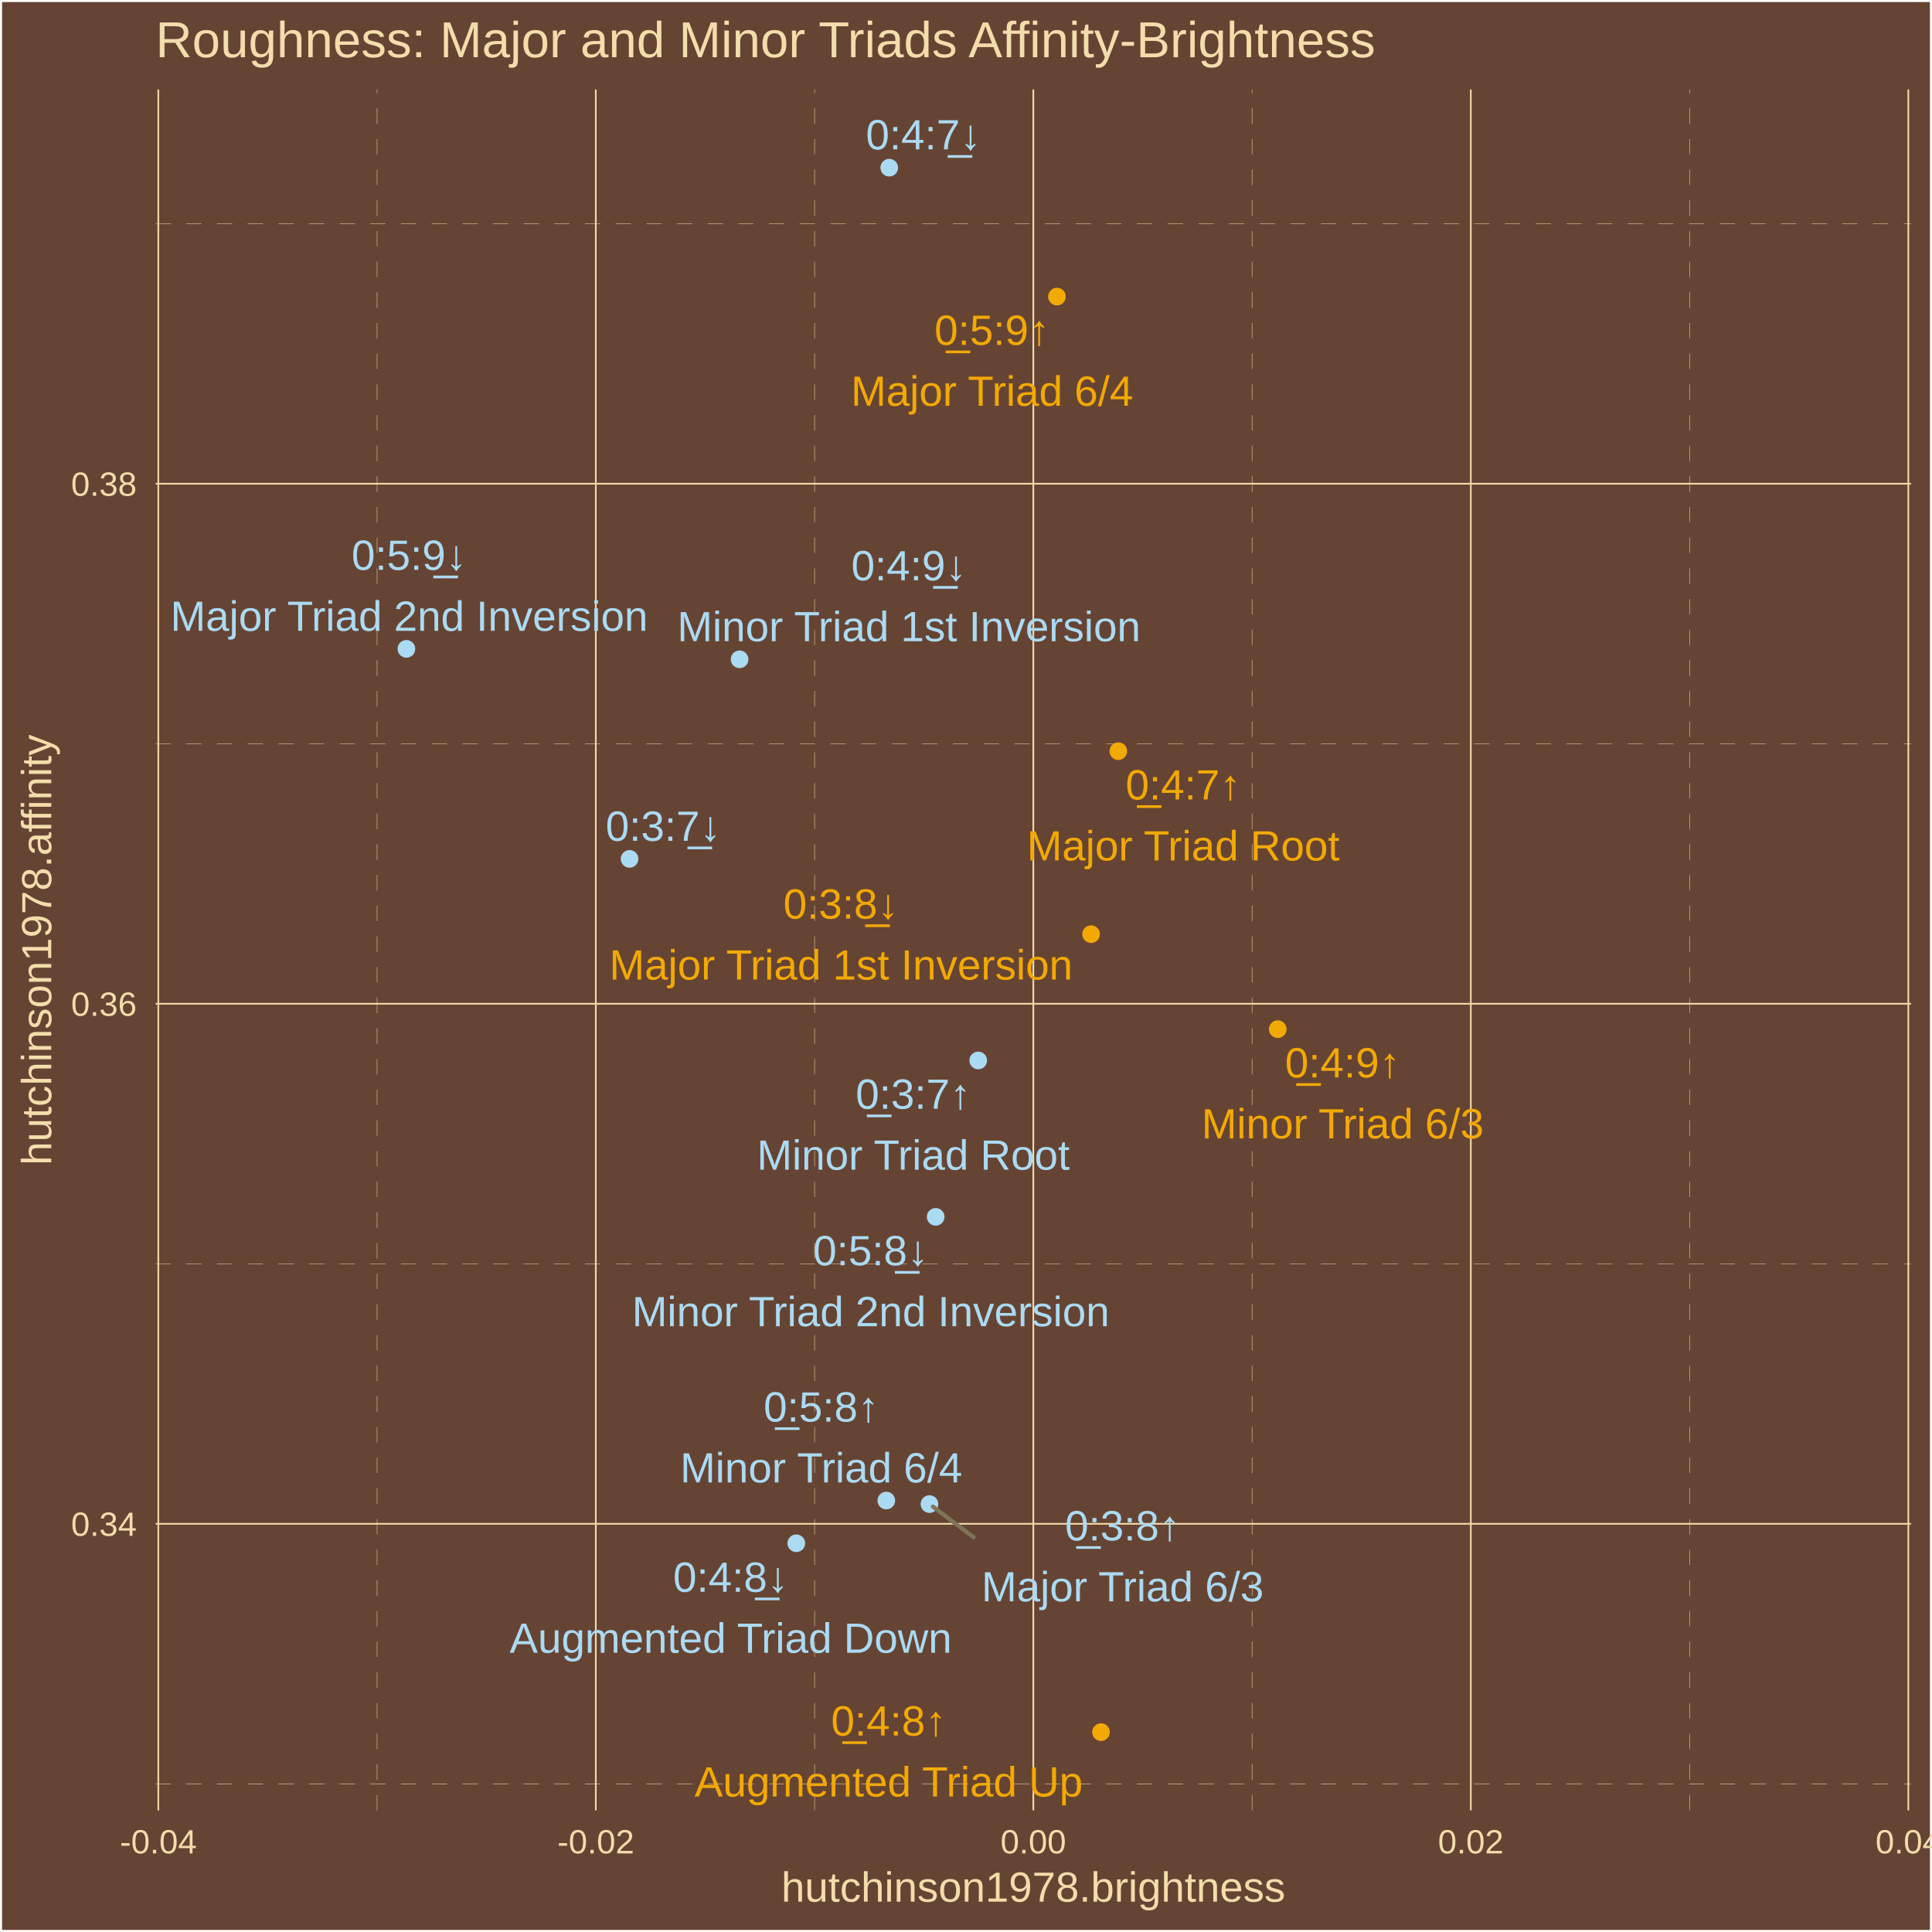
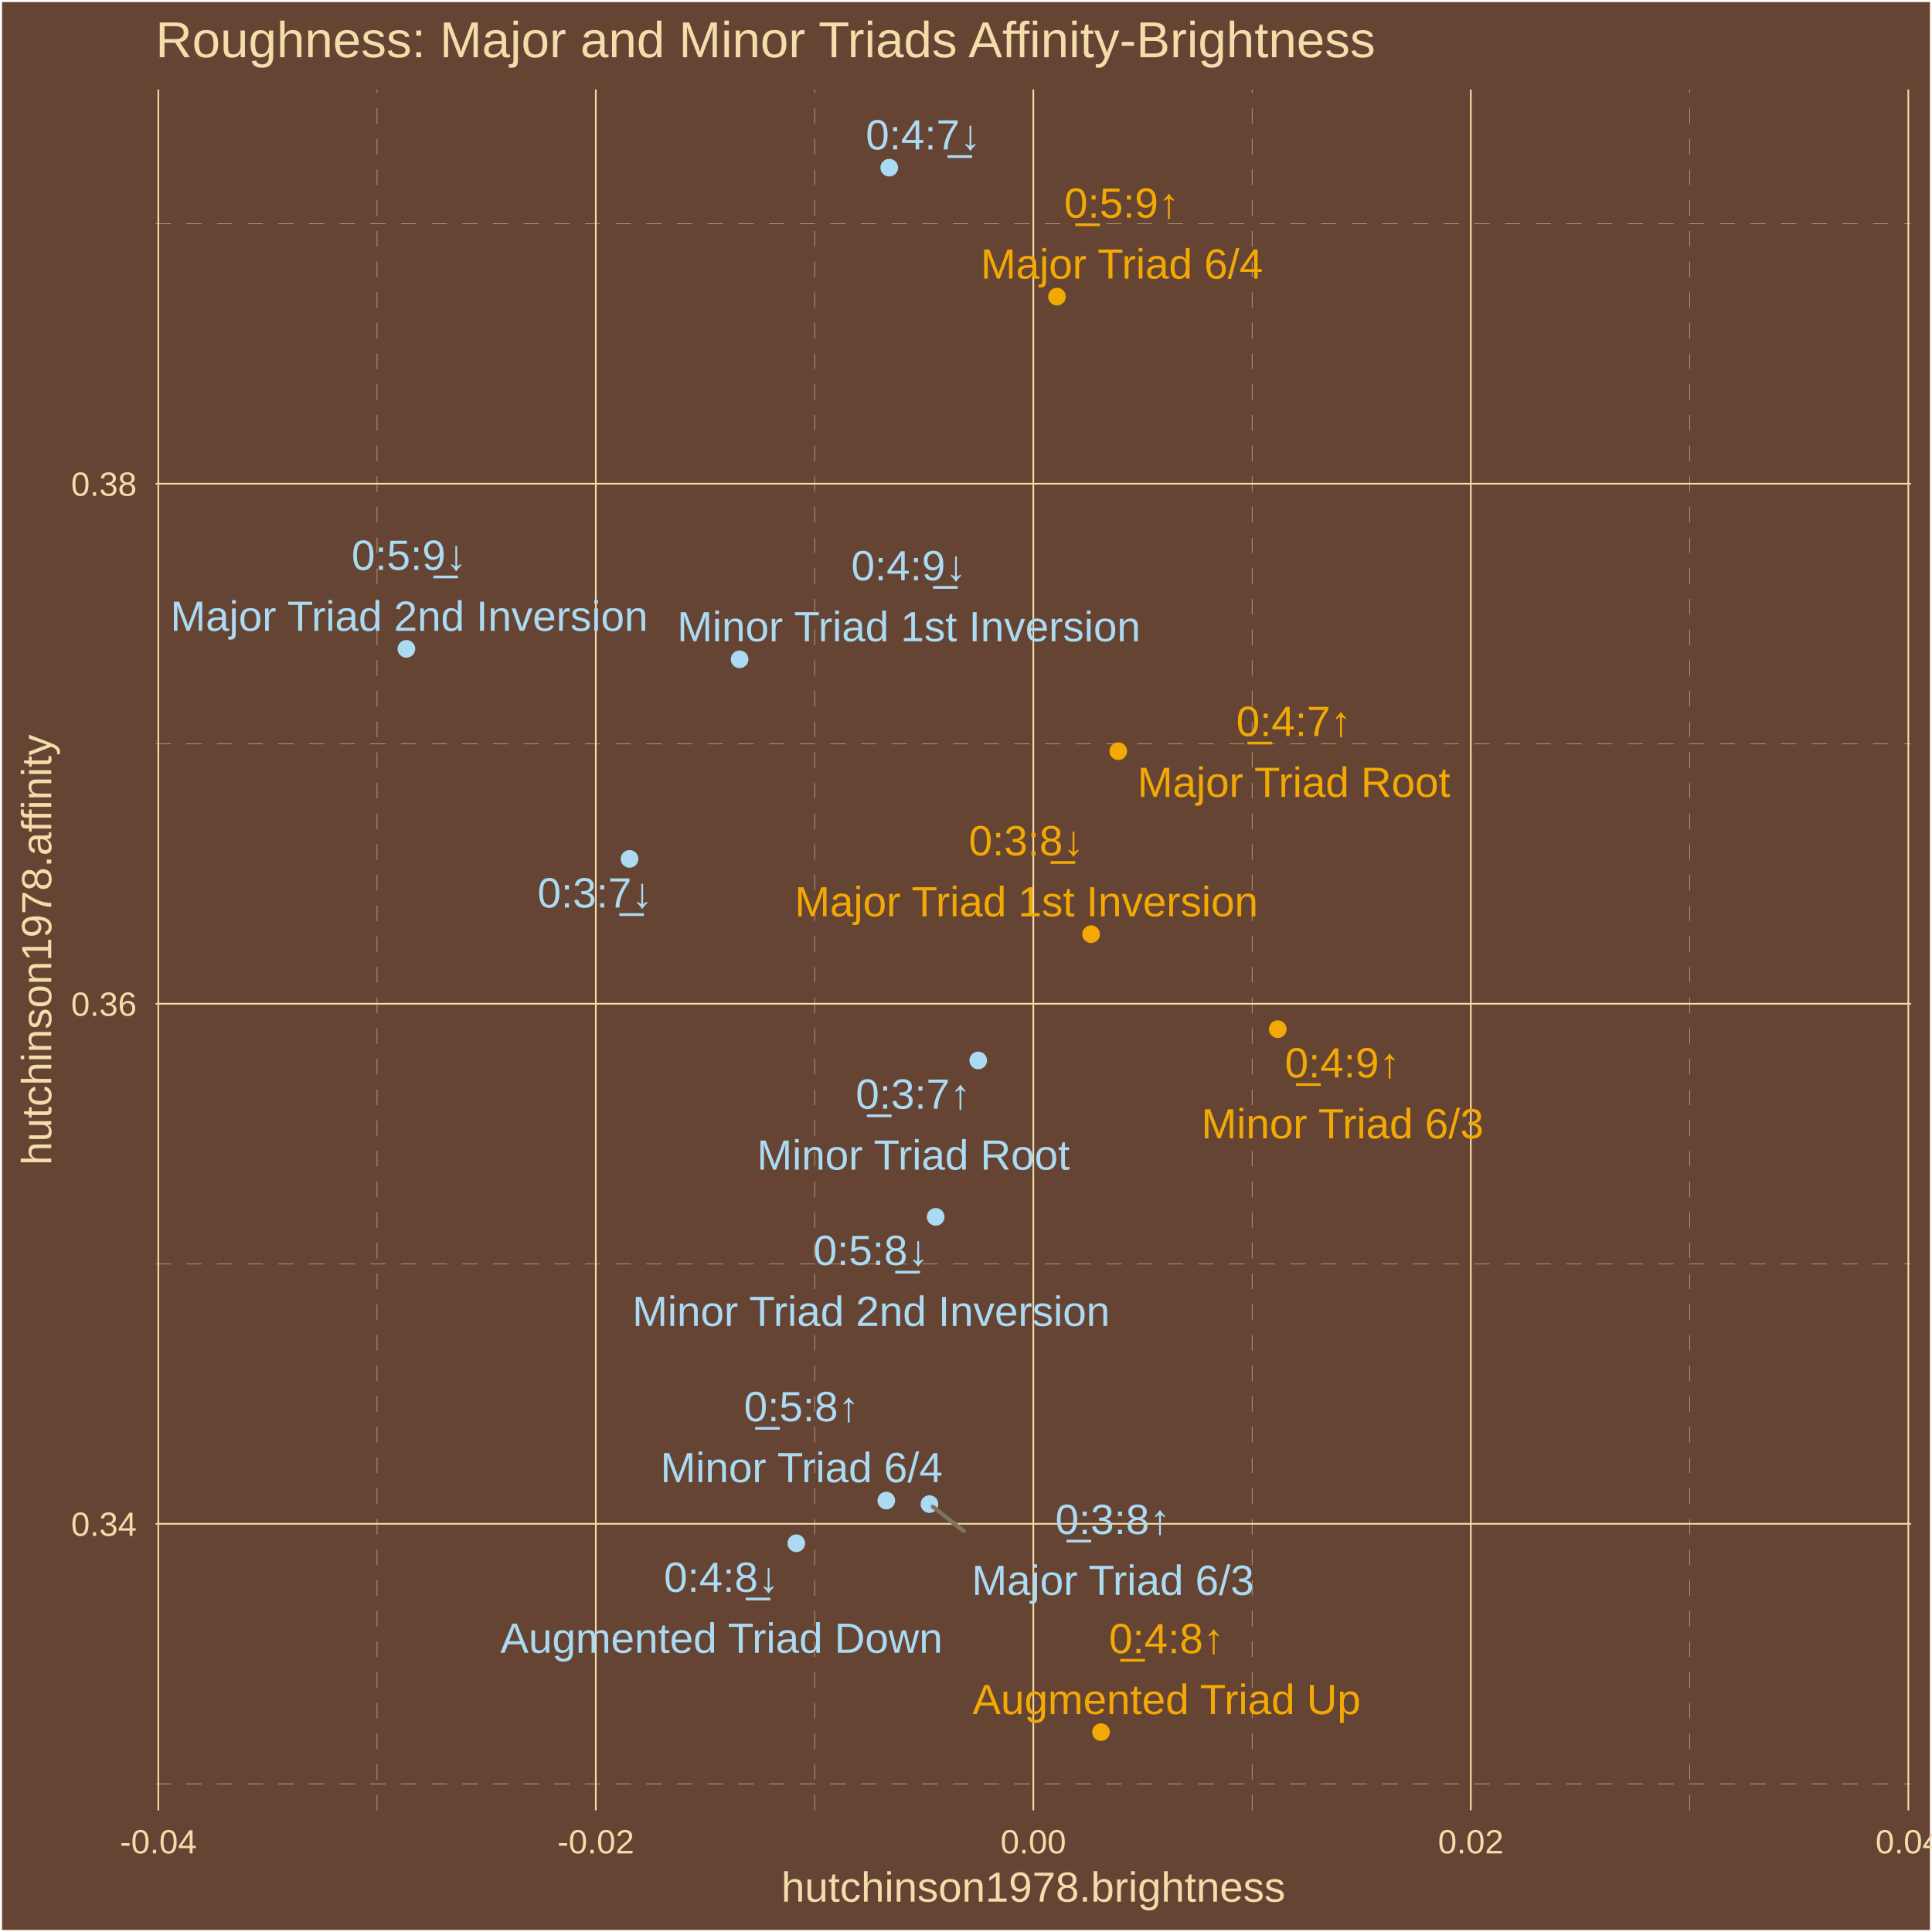
<svg xmlns="http://www.w3.org/2000/svg" class="svglite" width="504.00pt" height="504.00pt" viewBox="0 0 504.00 504.00">
  <defs>
    <style type="text/css">
    .svglite line, .svglite polyline, .svglite polygon, .svglite path, .svglite rect, .svglite circle {
      fill: none;
      stroke: #000000;
      stroke-linecap: round;
      stroke-linejoin: round;
      stroke-miterlimit: 10.00;
    }
    .svglite text {
      white-space: pre;
    }
  </style>
  </defs>
  <rect width="100%" height="100%" style="stroke: none; fill: #664433;" />
  <defs>
    <clipPath id="cpMC4wMHw1MDQuMDB8MC4wMHw1MDQuMDA=">
      <rect x="0.00" y="0.00" width="504.00" height="504.00" />
    </clipPath>
  </defs>
  <g clip-path="url(#cpMC4wMHw1MDQuMDB8MC4wMHw1MDQuMDA=)">
    <rect x="0.00" y="-0" width="504.00" height="504.00" style="stroke-width: 1.07; stroke: #FFFFFF; fill: #664433;" />
  </g>
  <defs>
    <clipPath id="cpNDAuNjB8NDk4LjUyfDIzLjM0fDQ3Mi4yNw==">
      <rect x="40.60" y="23.34" width="457.92" height="448.93" />
    </clipPath>
  </defs>
  <g clip-path="url(#cpNDAuNjB8NDk4LjUyfDIzLjM0fDQ3Mi4yNw==)">
    <rect x="40.60" y="23.34" width="457.92" height="448.93" style="stroke-width: 1.07; stroke: none; fill: #664433;" />
    <polyline points="40.60,465.34 498.52,465.34 " style="stroke-width: 0.11; stroke: #F3DDAB; stroke-dasharray: 4.00,4.00; stroke-linecap: butt;" />
    <polyline points="40.60,329.68 498.52,329.68 " style="stroke-width: 0.11; stroke: #F3DDAB; stroke-dasharray: 4.00,4.00; stroke-linecap: butt;" />
    <polyline points="40.60,194.02 498.52,194.02 " style="stroke-width: 0.11; stroke: #F3DDAB; stroke-dasharray: 4.00,4.00; stroke-linecap: butt;" />
    <polyline points="40.60,58.36 498.52,58.36 " style="stroke-width: 0.11; stroke: #F3DDAB; stroke-dasharray: 4.00,4.00; stroke-linecap: butt;" />
    <polyline points="98.37,472.27 98.37,23.34 " style="stroke-width: 0.11; stroke: #F3DDAB; stroke-dasharray: 4.00,4.00; stroke-linecap: butt;" />
    <polyline points="212.50,472.27 212.50,23.34 " style="stroke-width: 0.11; stroke: #F3DDAB; stroke-dasharray: 4.00,4.00; stroke-linecap: butt;" />
    <polyline points="326.63,472.27 326.63,23.34 " style="stroke-width: 0.11; stroke: #F3DDAB; stroke-dasharray: 4.00,4.00; stroke-linecap: butt;" />
    <polyline points="440.76,472.27 440.76,23.34 " style="stroke-width: 0.11; stroke: #F3DDAB; stroke-dasharray: 4.00,4.00; stroke-linecap: butt;" />
    <polyline points="40.60,397.51 498.52,397.51 " style="stroke-width: 0.43; stroke: #F3DDAB; stroke-linecap: butt;" />
    <polyline points="40.60,261.85 498.52,261.85 " style="stroke-width: 0.43; stroke: #F3DDAB; stroke-linecap: butt;" />
    <polyline points="40.60,126.19 498.52,126.19 " style="stroke-width: 0.43; stroke: #F3DDAB; stroke-linecap: butt;" />
    <polyline points="41.30,472.27 41.30,23.34 " style="stroke-width: 0.43; stroke: #F3DDAB; stroke-linecap: butt;" />
    <polyline points="155.43,472.27 155.43,23.34 " style="stroke-width: 0.43; stroke: #F3DDAB; stroke-linecap: butt;" />
    <polyline points="269.56,472.27 269.56,23.34 " style="stroke-width: 0.43; stroke: #F3DDAB; stroke-linecap: butt;" />
    <polyline points="383.69,472.27 383.69,23.34 " style="stroke-width: 0.43; stroke: #F3DDAB; stroke-linecap: butt;" />
    <polyline points="497.82,472.27 497.82,23.34 " style="stroke-width: 0.43; stroke: #F3DDAB; stroke-linecap: butt;" />
    <circle cx="291.73" cy="195.96" r="1.95" style="stroke-width: 0.71; stroke: #F3A904; fill: #F3A904;" />
    <circle cx="231.98" cy="43.74" r="1.95" style="stroke-width: 0.71; stroke: #ABDAF3; fill: #ABDAF3;" />
    <circle cx="242.47" cy="392.37" r="1.95" style="stroke-width: 0.71; stroke: #ABDAF3; fill: #ABDAF3;" />
    <circle cx="284.63" cy="243.69" r="1.95" style="stroke-width: 0.71; stroke: #F3A904; fill: #F3A904;" />
    <circle cx="275.73" cy="77.37" r="1.95" style="stroke-width: 0.71; stroke: #F3A904; fill: #F3A904;" />
    <circle cx="106.02" cy="169.27" r="1.95" style="stroke-width: 0.71; stroke: #ABDAF3; fill: #ABDAF3;" />
    <circle cx="287.22" cy="451.86" r="1.95" style="stroke-width: 0.71; stroke: #F3A904; fill: #F3A904;" />
    <circle cx="207.73" cy="402.59" r="1.95" style="stroke-width: 0.71; stroke: #ABDAF3; fill: #ABDAF3;" />
    <circle cx="255.19" cy="276.64" r="1.95" style="stroke-width: 0.71; stroke: #ABDAF3; fill: #ABDAF3;" />
    <circle cx="164.23" cy="224.06" r="1.95" style="stroke-width: 0.71; stroke: #ABDAF3; fill: #ABDAF3;" />
    <circle cx="333.33" cy="268.48" r="1.95" style="stroke-width: 0.71; stroke: #F3A904; fill: #F3A904;" />
    <circle cx="192.94" cy="171.99" r="1.95" style="stroke-width: 0.71; stroke: #ABDAF3; fill: #ABDAF3;" />
    <circle cx="231.21" cy="391.45" r="1.95" style="stroke-width: 0.71; stroke: #ABDAF3; fill: #ABDAF3;" />
    <circle cx="244.09" cy="317.44" r="1.95" style="stroke-width: 0.71; stroke: #ABDAF3; fill: #ABDAF3;" />
-     <line x1="253.98" y1="401.02" x2="243.36" y2="393.04" style="stroke-width: 1.07; stroke: #7F745A;" />
-     <text x="308.67" y="208.56" text-anchor="middle" style="font-size: 11.04px;fill: #F3A904; font-family: &quot;Arial&quot;;" textLength="31.53px" lengthAdjust="spacingAndGlyphs">0̲:4:7↑</text>
-     <text x="308.67" y="224.46" text-anchor="middle" style="font-size: 11.04px;fill: #F3A904; font-family: &quot;Arial&quot;;" textLength="82.14px" lengthAdjust="spacingAndGlyphs">Major Triad Root</text>
-     <text x="240.91" y="38.97" text-anchor="middle" style="font-size: 11.04px;fill: #ABDAF3; font-family: &quot;Arial&quot;;" textLength="31.53px" lengthAdjust="spacingAndGlyphs">0:4:7̲↓</text>
-     <text x="292.86" y="401.84" text-anchor="middle" style="font-size: 11.04px;fill: #ABDAF3; font-family: &quot;Arial&quot;;" textLength="31.53px" lengthAdjust="spacingAndGlyphs">0̲:3:8↑</text>
-     <text x="292.86" y="417.74" text-anchor="middle" style="font-size: 11.04px;fill: #ABDAF3; font-family: &quot;Arial&quot;;" textLength="74.17px" lengthAdjust="spacingAndGlyphs">Major Triad 6/3</text>
-     <text x="219.39" y="239.64" text-anchor="middle" style="font-size: 11.04px;fill: #F3A904; font-family: &quot;Arial&quot;;" textLength="31.53px" lengthAdjust="spacingAndGlyphs">0:3:8̲↓</text>
-     <text x="219.39" y="255.54" text-anchor="middle" style="font-size: 11.04px;fill: #F3A904; font-family: &quot;Arial&quot;;" textLength="121.38px" lengthAdjust="spacingAndGlyphs">Major Triad 1st Inversion</text>
-     <text x="258.80" y="89.96" text-anchor="middle" style="font-size: 11.04px;fill: #F3A904; font-family: &quot;Arial&quot;;" textLength="31.53px" lengthAdjust="spacingAndGlyphs">0̲:5:9↑</text>
-     <text x="258.80" y="105.86" text-anchor="middle" style="font-size: 11.04px;fill: #F3A904; font-family: &quot;Arial&quot;;" textLength="74.17px" lengthAdjust="spacingAndGlyphs">Major Triad 6/4</text>
+     <line x1="251.43" y1="399.42" x2="243.35" y2="393.06" style="stroke-width: 1.07; stroke: #7F745A;" />
+     <text x="337.53" y="191.99" text-anchor="middle" style="font-size: 11.04px;fill: #F3A904; font-family: &quot;Arial&quot;;" textLength="31.53px" lengthAdjust="spacingAndGlyphs">0̲:4:7↑</text>
+     <text x="337.53" y="207.89" text-anchor="middle" style="font-size: 11.04px;fill: #F3A904; font-family: &quot;Arial&quot;;" textLength="82.14px" lengthAdjust="spacingAndGlyphs">Major Triad Root</text>
+     <text x="240.87" y="38.99" text-anchor="middle" style="font-size: 11.04px;fill: #ABDAF3; font-family: &quot;Arial&quot;;" textLength="31.53px" lengthAdjust="spacingAndGlyphs">0:4:7̲↓</text>
+     <text x="290.32" y="400.18" text-anchor="middle" style="font-size: 11.04px;fill: #ABDAF3; font-family: &quot;Arial&quot;;" textLength="31.53px" lengthAdjust="spacingAndGlyphs">0̲:3:8↑</text>
+     <text x="290.32" y="416.08" text-anchor="middle" style="font-size: 11.04px;fill: #ABDAF3; font-family: &quot;Arial&quot;;" textLength="74.17px" lengthAdjust="spacingAndGlyphs">Major Triad 6/3</text>
+     <text x="267.76" y="223.14" text-anchor="middle" style="font-size: 11.04px;fill: #F3A904; font-family: &quot;Arial&quot;;" textLength="31.53px" lengthAdjust="spacingAndGlyphs">0:3:8̲↓</text>
+     <text x="267.76" y="239.04" text-anchor="middle" style="font-size: 11.04px;fill: #F3A904; font-family: &quot;Arial&quot;;" textLength="121.38px" lengthAdjust="spacingAndGlyphs">Major Triad 1st Inversion</text>
+     <text x="292.65" y="56.79" text-anchor="middle" style="font-size: 11.04px;fill: #F3A904; font-family: &quot;Arial&quot;;" textLength="31.53px" lengthAdjust="spacingAndGlyphs">0̲:5:9↑</text>
+     <text x="292.65" y="72.69" text-anchor="middle" style="font-size: 11.04px;fill: #F3A904; font-family: &quot;Arial&quot;;" textLength="74.17px" lengthAdjust="spacingAndGlyphs">Major Triad 6/4</text>
    <text x="106.74" y="148.66" text-anchor="middle" style="font-size: 11.04px;fill: #ABDAF3; font-family: &quot;Arial&quot;;" textLength="31.53px" lengthAdjust="spacingAndGlyphs">0:5:9̲↓</text>
    <text x="106.74" y="164.56" text-anchor="middle" style="font-size: 11.04px;fill: #ABDAF3; font-family: &quot;Arial&quot;;" textLength="125.06px" lengthAdjust="spacingAndGlyphs">Major Triad 2nd Inversion</text>
-     <text x="231.84" y="452.76" text-anchor="middle" style="font-size: 11.04px;fill: #F3A904; font-family: &quot;Arial&quot;;" textLength="31.53px" lengthAdjust="spacingAndGlyphs">0̲:4:8↑</text>
-     <text x="231.84" y="468.65" text-anchor="middle" style="font-size: 11.04px;fill: #F3A904; font-family: &quot;Arial&quot;;" textLength="101.78px" lengthAdjust="spacingAndGlyphs">Augmented Triad Up</text>
-     <text x="190.63" y="415.26" text-anchor="middle" style="font-size: 11.04px;fill: #ABDAF3; font-family: &quot;Arial&quot;;" textLength="31.53px" lengthAdjust="spacingAndGlyphs">0:4:8̲↓</text>
-     <text x="190.63" y="431.16" text-anchor="middle" style="font-size: 11.04px;fill: #ABDAF3; font-family: &quot;Arial&quot;;" textLength="115.88px" lengthAdjust="spacingAndGlyphs">Augmented Triad Down</text>
-     <text x="238.25" y="289.24" text-anchor="middle" style="font-size: 11.04px;fill: #ABDAF3; font-family: &quot;Arial&quot;;" textLength="31.53px" lengthAdjust="spacingAndGlyphs">0̲:3:7↑</text>
-     <text x="238.25" y="305.14" text-anchor="middle" style="font-size: 11.04px;fill: #ABDAF3; font-family: &quot;Arial&quot;;" textLength="82.14px" lengthAdjust="spacingAndGlyphs">Minor Triad Root</text>
-     <text x="173.03" y="219.34" text-anchor="middle" style="font-size: 11.04px;fill: #ABDAF3; font-family: &quot;Arial&quot;;" textLength="31.53px" lengthAdjust="spacingAndGlyphs">0:3:7̲↓</text>
-     <text x="350.26" y="281.07" text-anchor="middle" style="font-size: 11.04px;fill: #F3A904; font-family: &quot;Arial&quot;;" textLength="31.53px" lengthAdjust="spacingAndGlyphs">0̲:4:9↑</text>
-     <text x="350.26" y="296.97" text-anchor="middle" style="font-size: 11.04px;fill: #F3A904; font-family: &quot;Arial&quot;;" textLength="74.17px" lengthAdjust="spacingAndGlyphs">Minor Triad 6/3</text>
-     <text x="237.11" y="151.38" text-anchor="middle" style="font-size: 11.04px;fill: #ABDAF3; font-family: &quot;Arial&quot;;" textLength="31.53px" lengthAdjust="spacingAndGlyphs">0:4:9̲↓</text>
-     <text x="237.11" y="167.27" text-anchor="middle" style="font-size: 11.04px;fill: #ABDAF3; font-family: &quot;Arial&quot;;" textLength="121.38px" lengthAdjust="spacingAndGlyphs">Minor Triad 1st Inversion</text>
-     <text x="214.24" y="370.84" text-anchor="middle" style="font-size: 11.04px;fill: #ABDAF3; font-family: &quot;Arial&quot;;" textLength="31.53px" lengthAdjust="spacingAndGlyphs">0̲:5:8↑</text>
-     <text x="214.24" y="386.73" text-anchor="middle" style="font-size: 11.04px;fill: #ABDAF3; font-family: &quot;Arial&quot;;" textLength="74.17px" lengthAdjust="spacingAndGlyphs">Minor Triad 6/4</text>
-     <text x="227.15" y="330.07" text-anchor="middle" style="font-size: 11.04px;fill: #ABDAF3; font-family: &quot;Arial&quot;;" textLength="31.53px" lengthAdjust="spacingAndGlyphs">0:5:8̲↓</text>
-     <text x="227.15" y="345.97" text-anchor="middle" style="font-size: 11.04px;fill: #ABDAF3; font-family: &quot;Arial&quot;;" textLength="125.06px" lengthAdjust="spacingAndGlyphs">Minor Triad 2nd Inversion</text>
+     <text x="304.34" y="431.27" text-anchor="middle" style="font-size: 11.04px;fill: #F3A904; font-family: &quot;Arial&quot;;" textLength="31.53px" lengthAdjust="spacingAndGlyphs">0̲:4:8↑</text>
+     <text x="304.34" y="447.16" text-anchor="middle" style="font-size: 11.04px;fill: #F3A904; font-family: &quot;Arial&quot;;" textLength="101.78px" lengthAdjust="spacingAndGlyphs">Augmented Triad Up</text>
+     <text x="188.22" y="415.27" text-anchor="middle" style="font-size: 11.04px;fill: #ABDAF3; font-family: &quot;Arial&quot;;" textLength="31.53px" lengthAdjust="spacingAndGlyphs">0:4:8̲↓</text>
+     <text x="188.22" y="431.17" text-anchor="middle" style="font-size: 11.04px;fill: #ABDAF3; font-family: &quot;Arial&quot;;" textLength="115.88px" lengthAdjust="spacingAndGlyphs">Augmented Triad Down</text>
+     <text x="238.26" y="289.23" text-anchor="middle" style="font-size: 11.04px;fill: #ABDAF3; font-family: &quot;Arial&quot;;" textLength="31.53px" lengthAdjust="spacingAndGlyphs">0̲:3:7↑</text>
+     <text x="238.26" y="305.13" text-anchor="middle" style="font-size: 11.04px;fill: #ABDAF3; font-family: &quot;Arial&quot;;" textLength="82.14px" lengthAdjust="spacingAndGlyphs">Minor Triad Root</text>
+     <text x="155.25" y="236.74" text-anchor="middle" style="font-size: 11.04px;fill: #ABDAF3; font-family: &quot;Arial&quot;;" textLength="31.53px" lengthAdjust="spacingAndGlyphs">0:3:7̲↓</text>
+     <text x="350.22" y="281.07" text-anchor="middle" style="font-size: 11.04px;fill: #F3A904; font-family: &quot;Arial&quot;;" textLength="31.53px" lengthAdjust="spacingAndGlyphs">0̲:4:9↑</text>
+     <text x="350.22" y="296.96" text-anchor="middle" style="font-size: 11.04px;fill: #F3A904; font-family: &quot;Arial&quot;;" textLength="74.17px" lengthAdjust="spacingAndGlyphs">Minor Triad 6/3</text>
+     <text x="237.09" y="151.38" text-anchor="middle" style="font-size: 11.04px;fill: #ABDAF3; font-family: &quot;Arial&quot;;" textLength="31.53px" lengthAdjust="spacingAndGlyphs">0:4:9̲↓</text>
+     <text x="237.09" y="167.28" text-anchor="middle" style="font-size: 11.04px;fill: #ABDAF3; font-family: &quot;Arial&quot;;" textLength="121.38px" lengthAdjust="spacingAndGlyphs">Minor Triad 1st Inversion</text>
+     <text x="209.11" y="370.76" text-anchor="middle" style="font-size: 11.04px;fill: #ABDAF3; font-family: &quot;Arial&quot;;" textLength="31.53px" lengthAdjust="spacingAndGlyphs">0̲:5:8↑</text>
+     <text x="209.11" y="386.66" text-anchor="middle" style="font-size: 11.04px;fill: #ABDAF3; font-family: &quot;Arial&quot;;" textLength="74.17px" lengthAdjust="spacingAndGlyphs">Minor Triad 6/4</text>
+     <text x="227.24" y="330.01" text-anchor="middle" style="font-size: 11.04px;fill: #ABDAF3; font-family: &quot;Arial&quot;;" textLength="31.53px" lengthAdjust="spacingAndGlyphs">0:5:8̲↓</text>
+     <text x="227.24" y="345.91" text-anchor="middle" style="font-size: 11.04px;fill: #ABDAF3; font-family: &quot;Arial&quot;;" textLength="125.06px" lengthAdjust="spacingAndGlyphs">Minor Triad 2nd Inversion</text>
  </g>
  <g clip-path="url(#cpMC4wMHw1MDQuMDB8MC4wMHw1MDQuMDA=)">
    <text x="35.67" y="400.66" text-anchor="end" style="font-size: 8.80px;fill: #F3DDAB; font-family: &quot;Arial&quot;;" textLength="17.13px" lengthAdjust="spacingAndGlyphs">0.34</text>
    <text x="35.67" y="265.00" text-anchor="end" style="font-size: 8.80px;fill: #F3DDAB; font-family: &quot;Arial&quot;;" textLength="17.13px" lengthAdjust="spacingAndGlyphs">0.36</text>
    <text x="35.67" y="129.34" text-anchor="end" style="font-size: 8.80px;fill: #F3DDAB; font-family: &quot;Arial&quot;;" textLength="17.13px" lengthAdjust="spacingAndGlyphs">0.38</text>
    <text x="41.30" y="483.50" text-anchor="middle" style="font-size: 8.80px;fill: #F3DDAB; font-family: &quot;Arial&quot;;" textLength="20.06px" lengthAdjust="spacingAndGlyphs">-0.04</text>
    <text x="155.43" y="483.50" text-anchor="middle" style="font-size: 8.80px;fill: #F3DDAB; font-family: &quot;Arial&quot;;" textLength="20.06px" lengthAdjust="spacingAndGlyphs">-0.02</text>
    <text x="269.56" y="483.50" text-anchor="middle" style="font-size: 8.80px;fill: #F3DDAB; font-family: &quot;Arial&quot;;" textLength="17.13px" lengthAdjust="spacingAndGlyphs">0.00</text>
    <text x="383.69" y="483.50" text-anchor="middle" style="font-size: 8.80px;fill: #F3DDAB; font-family: &quot;Arial&quot;;" textLength="17.13px" lengthAdjust="spacingAndGlyphs">0.02</text>
    <text x="497.82" y="483.50" text-anchor="middle" style="font-size: 8.80px;fill: #F3DDAB; font-family: &quot;Arial&quot;;" textLength="17.13px" lengthAdjust="spacingAndGlyphs">0.04</text>
    <text x="269.56" y="496.09" text-anchor="middle" style="font-size: 11.00px;fill: #F3DDAB; font-family: &quot;Arial&quot;;" textLength="131.51px" lengthAdjust="spacingAndGlyphs">hutchinson1978.brightness</text>
    <text transform="translate(13.37,247.80) rotate(-90)" text-anchor="middle" style="font-size: 11.00px;fill: #F3DDAB; font-family: &quot;Arial&quot;;" textLength="112.53px" lengthAdjust="spacingAndGlyphs">hutchinson1978.affinity</text>
    <text x="40.60" y="14.94" style="font-size: 13.20px;fill: #F3DDAB; font-family: &quot;Arial&quot;;" textLength="319.65px" lengthAdjust="spacingAndGlyphs">Roughness: Major and Minor Triads Affinity-Brightness</text>
  </g>
</svg>
